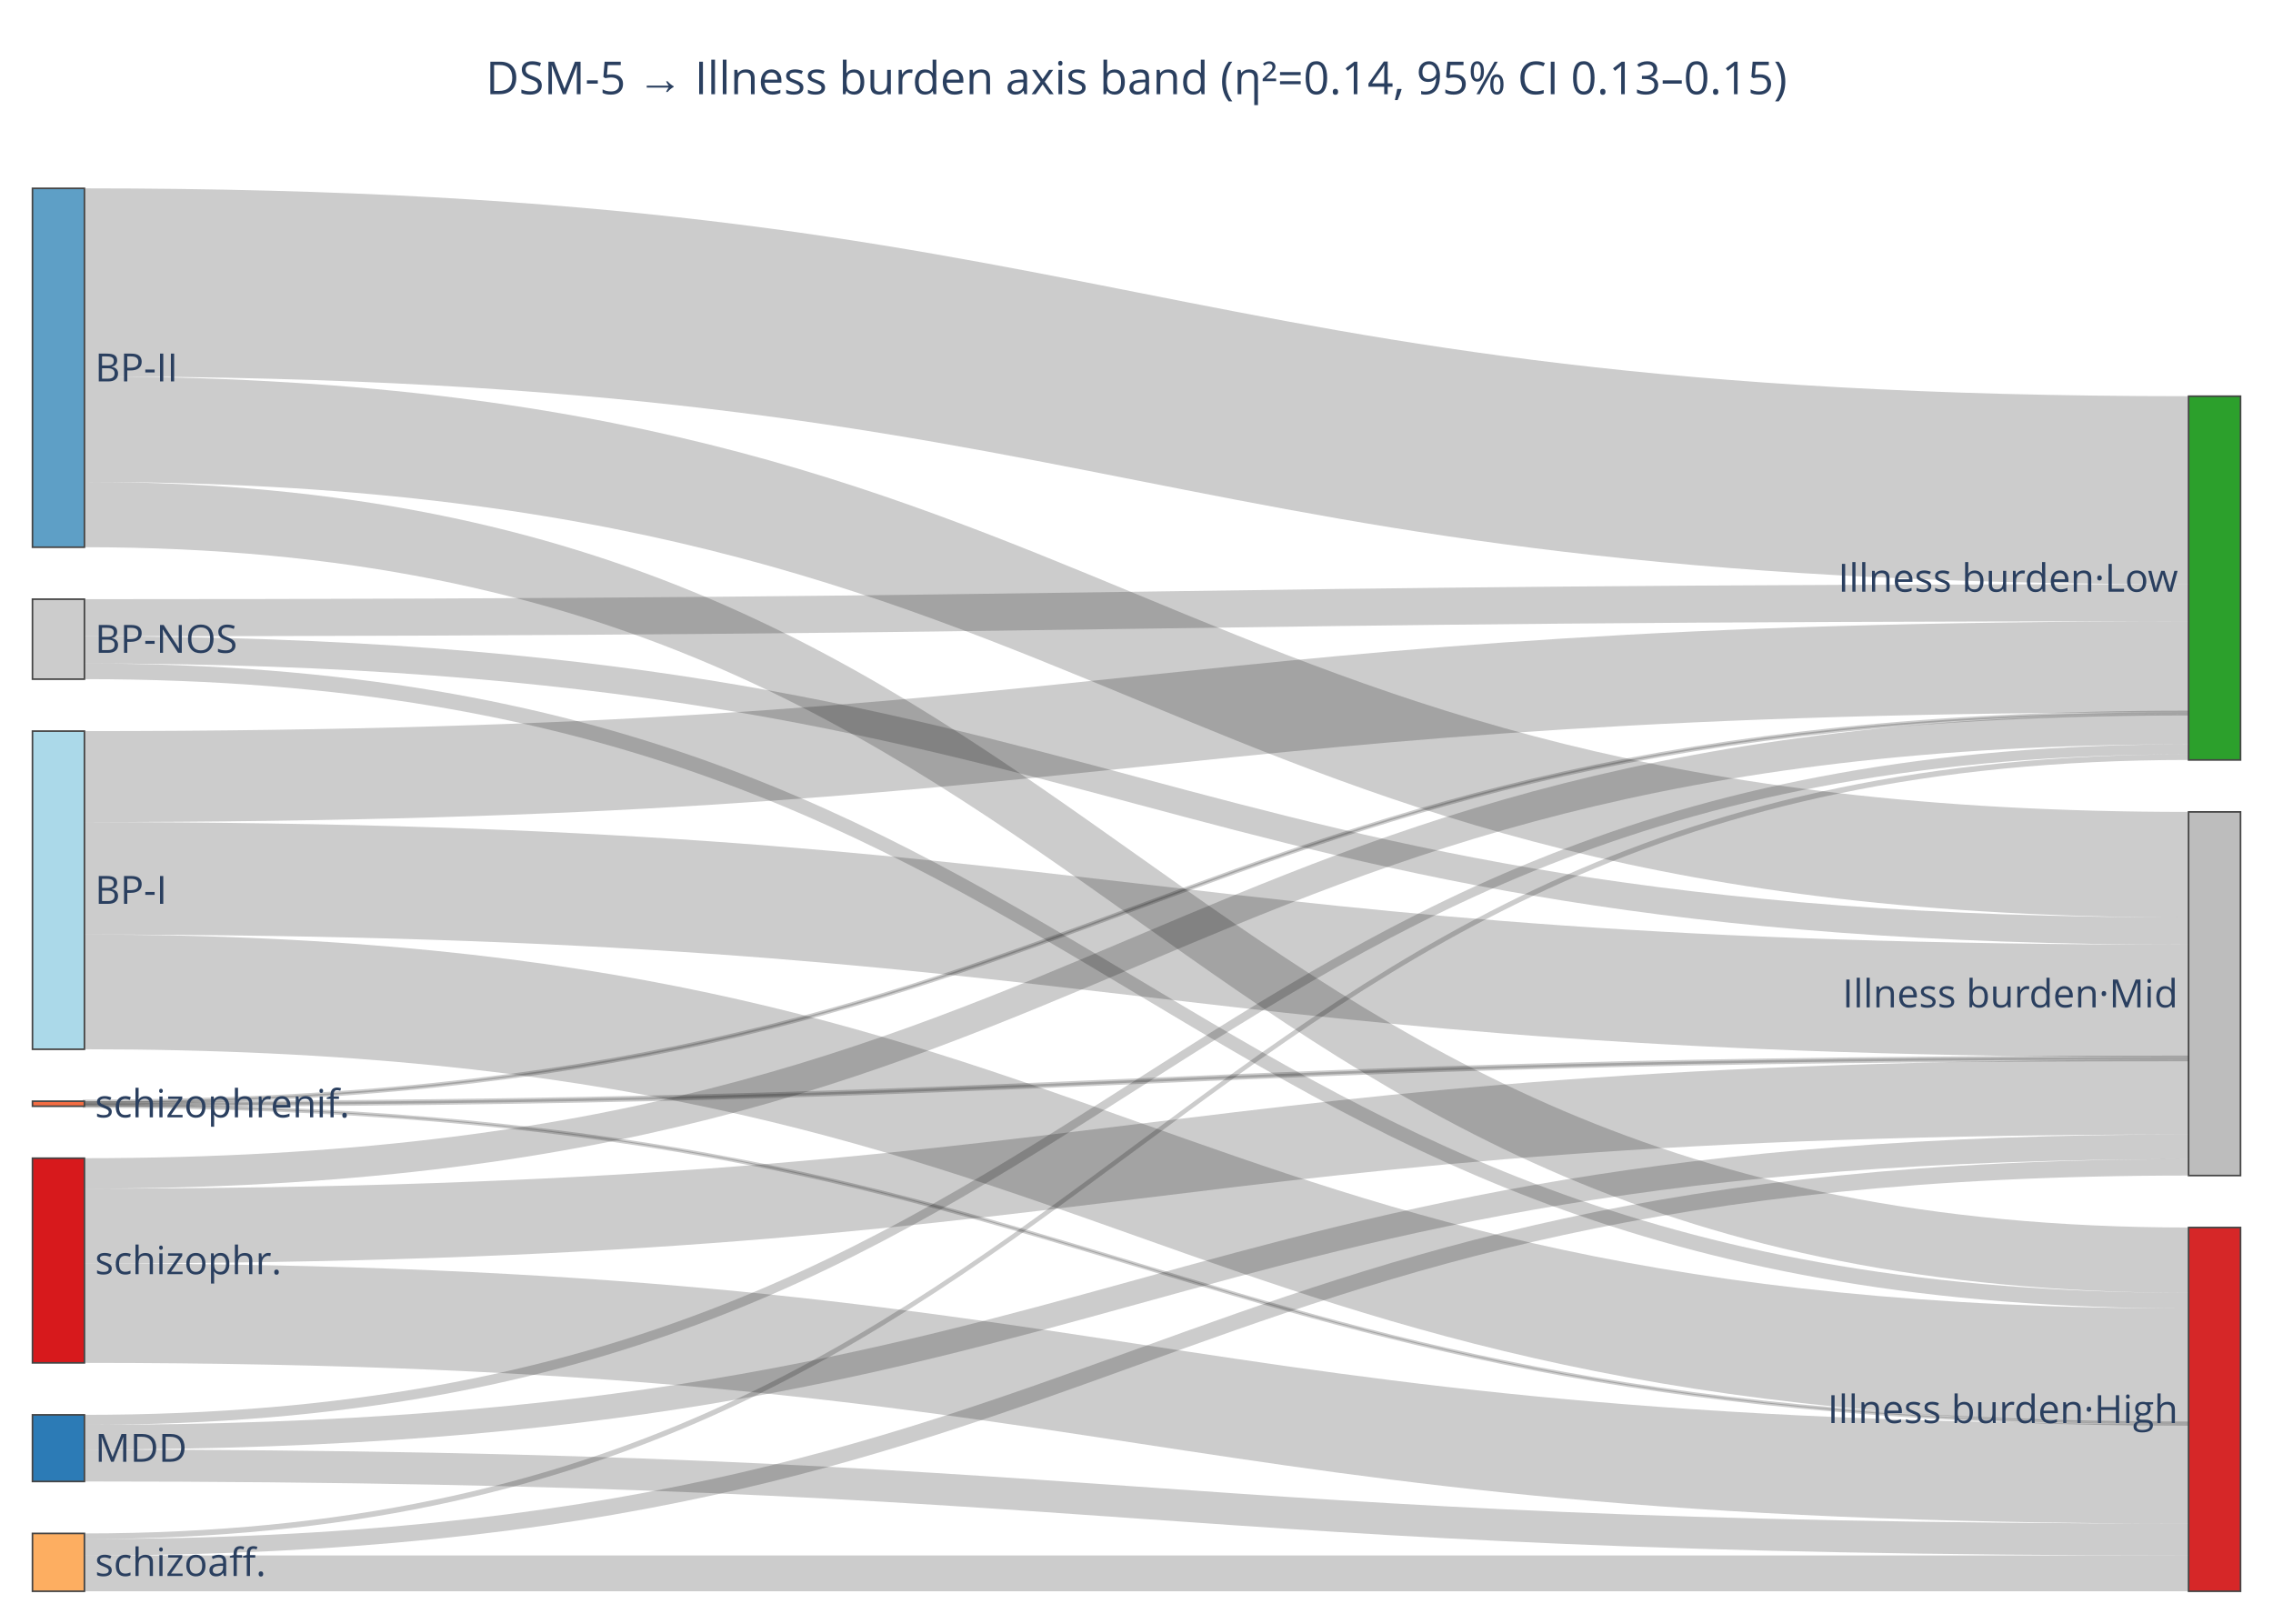
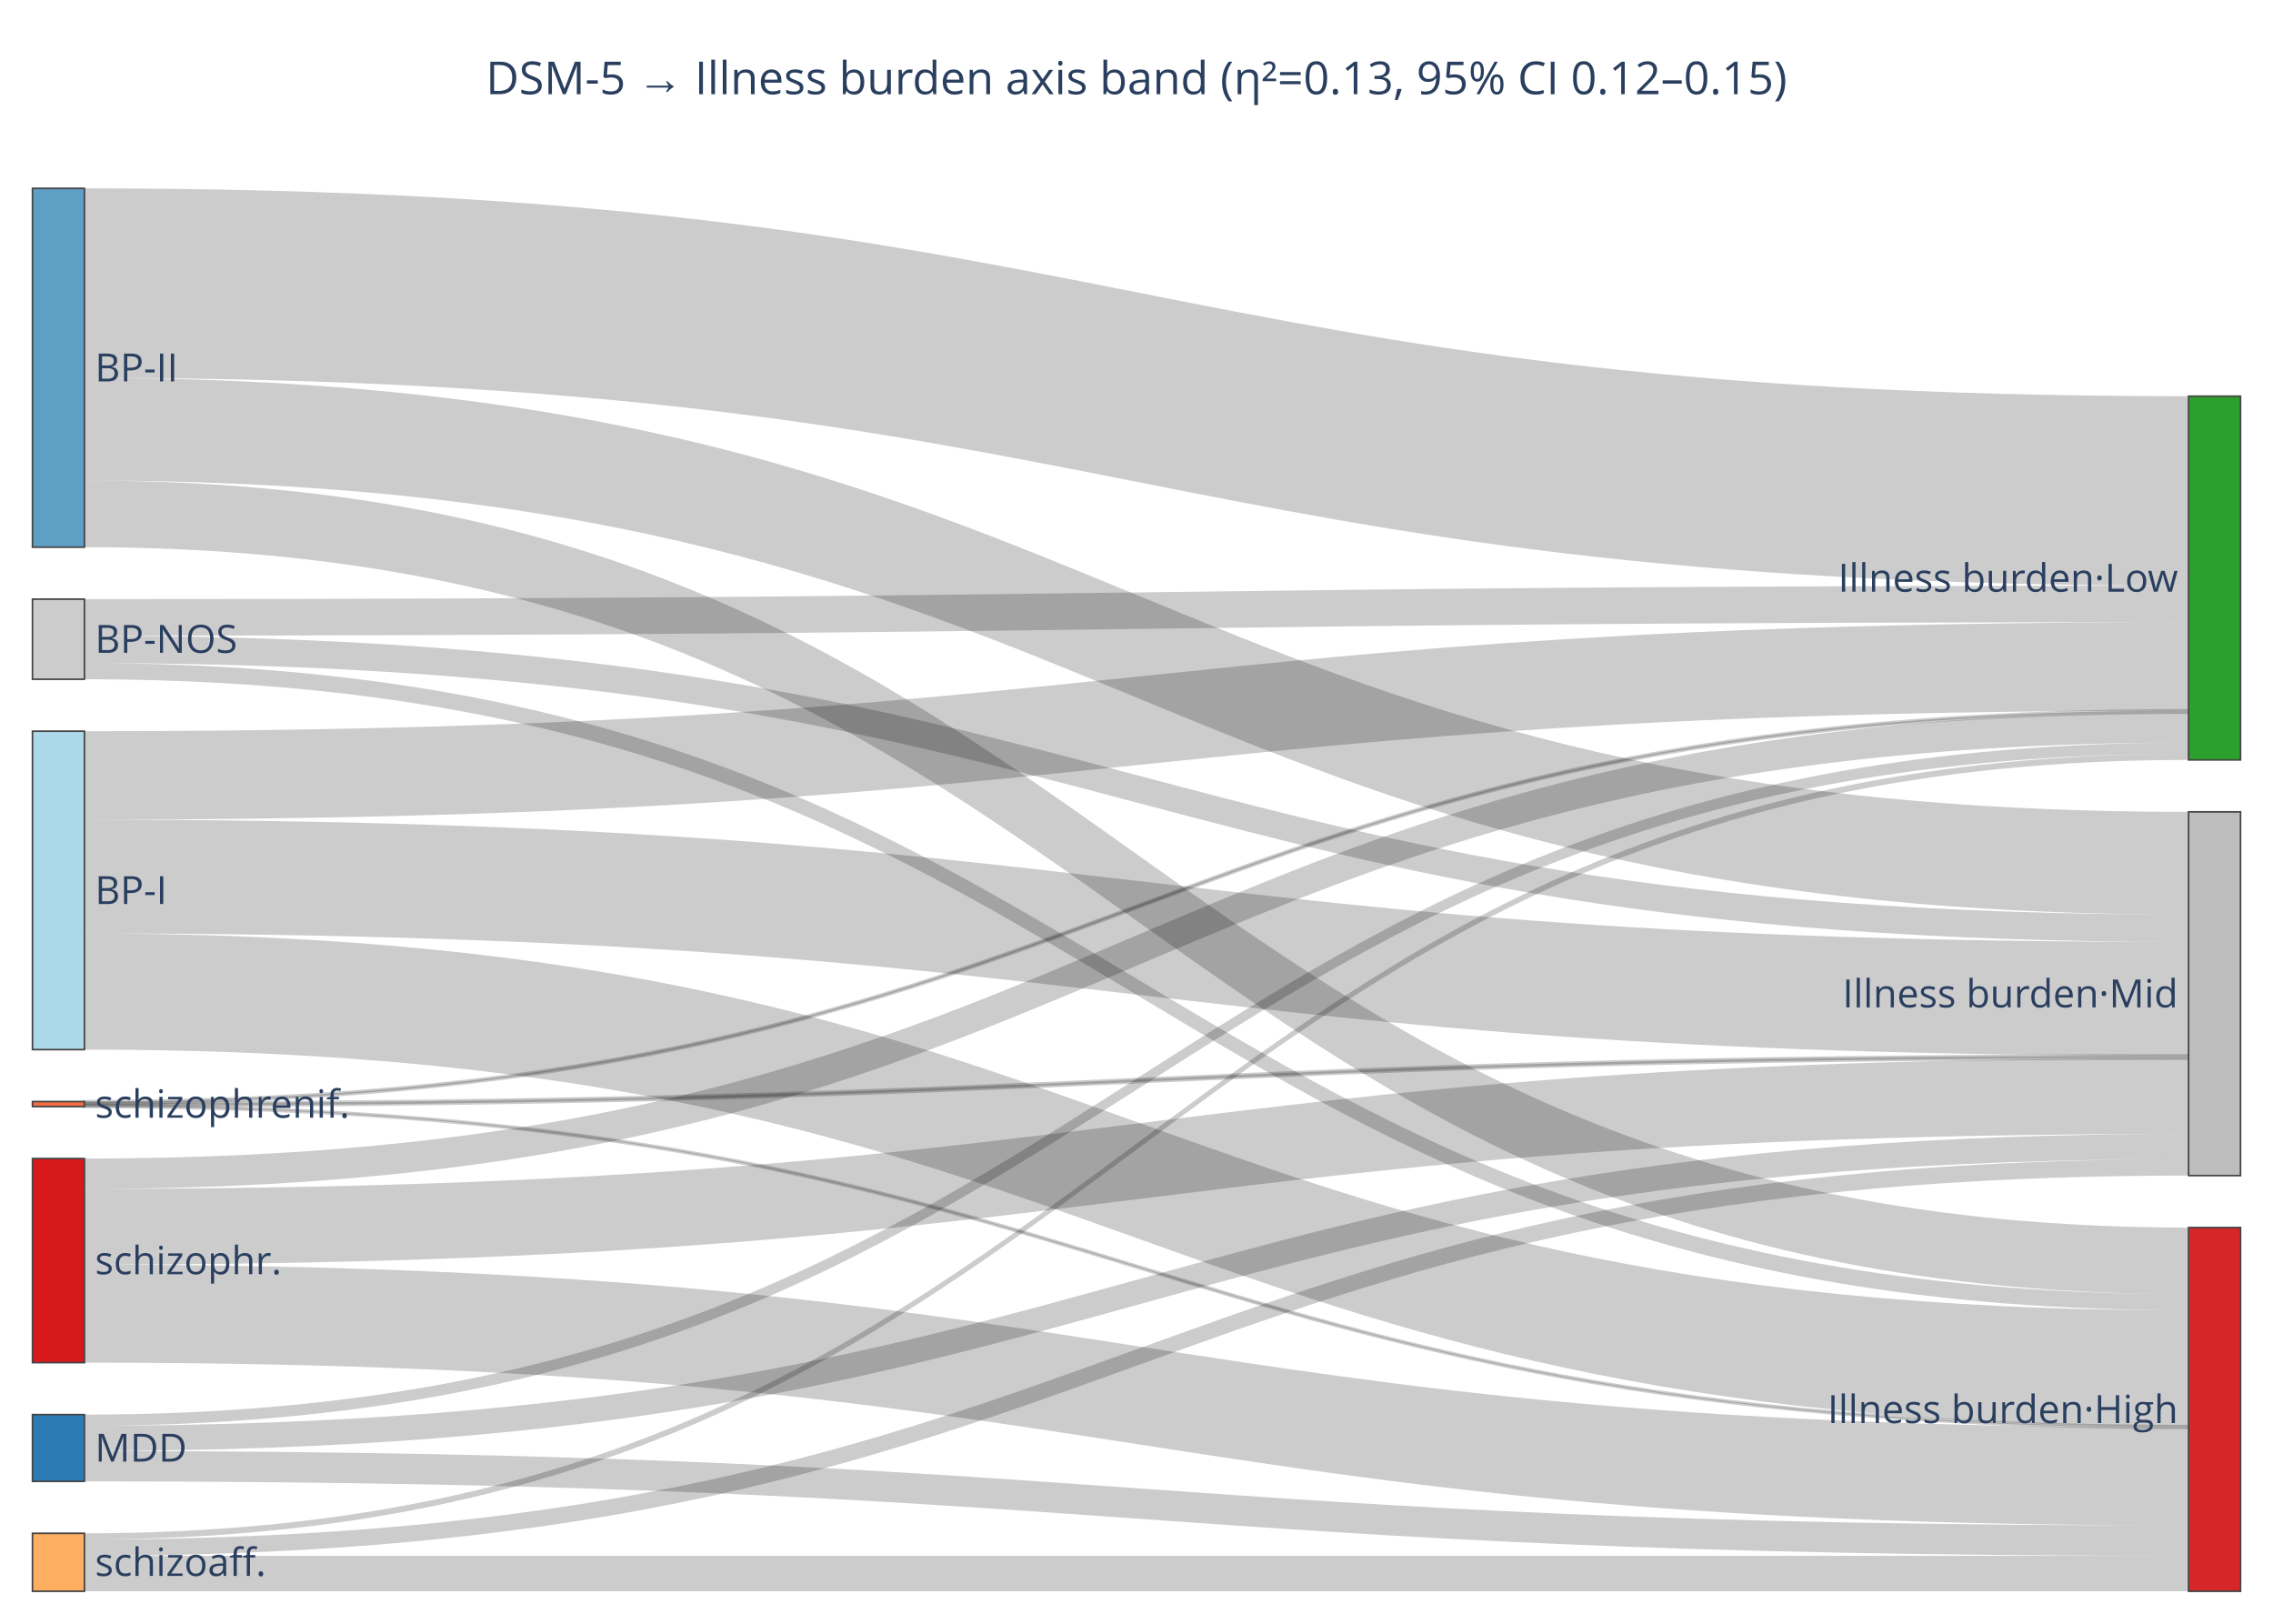
<svg xmlns="http://www.w3.org/2000/svg" class="main-svg" width="1400" height="1000" style="" viewBox="0 0 700 500">
  <rect x="0" y="0" width="700" height="500" style="fill: rgb(255, 255, 255); fill-opacity: 1;" />
-   <defs id="defs-9c1d40">
+   <defs id="defs-5af047">
    <g class="clips" />
    <g class="gradients" />
    <g class="patterns" />
  </defs>
  <g class="bglayer" />
  <g class="layer-below">
    <g class="imagelayer" />
    <g class="shapelayer" />
  </g>
  <g class="cartesianlayer" />
  <g class="polarlayer" />
  <g class="smithlayer" />
  <g class="ternarylayer" />
  <g class="geolayer" />
  <g class="funnelarealayer" />
  <g class="pielayer" />
  <g class="iciclelayer" />
  <g class="treemaplayer" />
  <g class="sunburstlayer" />
  <g class="glimages" />
  <g class="sankey" transform="translate(10,58)matrix(1 0 0 1 0 0)" style="box-sizing: content-box; position: absolute; left: 0px; shape-rendering: geometricprecision; pointer-events: none;">
    <g class="sankey-links" style="fill: none;">
-       <path class="sankey-link" d="M16,377.671C340,377.671 340,171.193 664,171.193L664,174.281C340,174.281 340,380.758 16,380.758Z" style="stroke: rgb(68, 68, 68); stroke-opacity: 1; fill: rgb(0, 0, 0); fill-opacity: 0.2; stroke-width: 0; opacity: 1;" />
-       <path class="sankey-link" d="M16,380.758C340,380.758 340,291.337 664,291.337L664,298.942C340,298.942 340,388.364 16,388.364Z" style="stroke: rgb(68, 68, 68); stroke-opacity: 1; fill: rgb(0, 0, 0); fill-opacity: 0.2; stroke-width: 0; opacity: 1;" />
-       <path class="sankey-link" d="M16,388.364C340,388.364 340,411.141 664,411.141L664,420.968C340,420.968 340,398.191 16,398.191Z" style="stroke: rgb(68, 68, 68); stroke-opacity: 1; fill: rgb(0, 0, 0); fill-opacity: 0.2; stroke-width: 0; opacity: 1;" />
-       <path class="sankey-link" d="M16,-4.547473508864641e-13C340,-4.547473508864641e-13 340,64 664,64L664,121.908C340,121.908 340,57.908 16,57.908Z" style="stroke: rgb(68, 68, 68); stroke-opacity: 1; fill: rgb(0, 0, 0); fill-opacity: 0.2; stroke-width: 0; opacity: 1;" />
-       <path class="sankey-link" d="M16,57.908C340,57.908 340,192.013 664,192.013L664,224.506C340,224.506 340,90.401 16,90.401Z" style="stroke: rgb(68, 68, 68); stroke-opacity: 1; fill: rgb(0, 0, 0); fill-opacity: 0.2; stroke-width: 0; opacity: 1;" />
-       <path class="sankey-link" d="M16,90.401C340,90.401 340,319.987 664,319.987L664,340.093C340,340.093 340,110.506 16,110.506Z" style="stroke: rgb(68, 68, 68); stroke-opacity: 1; fill: rgb(0, 0, 0); fill-opacity: 0.2; stroke-width: 0; opacity: 1;" />
-       <path class="sankey-link" d="M16,167.13C340,167.13 340,133.316 664,133.316L664,161.329C340,161.329 340,195.143 16,195.143Z" style="stroke: rgb(68, 68, 68); stroke-opacity: 1; fill: rgb(0, 0, 0); fill-opacity: 0.2; stroke-width: 0; opacity: 1;" />
-       <path class="sankey-link" d="M16,195.143C340,195.143 340,232.902 664,232.902L664,267.541C340,267.541 340,229.782 16,229.782Z" style="stroke: rgb(68, 68, 68); stroke-opacity: 1; fill: rgb(0, 0, 0); fill-opacity: 0.2; stroke-width: 0; opacity: 1;" />
-       <path class="sankey-link" d="M16,229.782C340,229.782 340,344.913 664,344.913L664,380.229C340,380.229 340,265.099 16,265.099Z" style="stroke: rgb(68, 68, 68); stroke-opacity: 1; fill: rgb(0, 0, 0); fill-opacity: 0.2; stroke-width: 0; opacity: 1;" />
-       <path class="sankey-link" d="M16,126.506C340,126.506 340,121.908 664,121.908L664,133.316C340,133.316 340,137.915 16,137.915Z" style="stroke: rgb(68, 68, 68); stroke-opacity: 1; fill: rgb(0, 0, 0); fill-opacity: 0.2; stroke-width: 0; opacity: 1;" />
-       <path class="sankey-link" d="M16,137.915C340,137.915 340,224.506 664,224.506L664,232.902C340,232.902 340,146.311 16,146.311Z" style="stroke: rgb(68, 68, 68); stroke-opacity: 1; fill: rgb(0, 0, 0); fill-opacity: 0.2; stroke-width: 0; opacity: 1;" />
-       <path class="sankey-link" d="M16,146.311C340,146.311 340,340.093 664,340.093L664,344.913C340,344.913 340,151.13 16,151.13Z" style="stroke: rgb(68, 68, 68); stroke-opacity: 1; fill: rgb(0, 0, 0); fill-opacity: 0.2; stroke-width: 0; opacity: 1;" />
-       <path class="sankey-link" d="M16,414.191C340,414.191 340,174.281 664,174.281L664,176.013C340,176.013 340,415.923 16,415.923Z" style="stroke: rgb(68, 68, 68); stroke-opacity: 1; fill: rgb(0, 0, 0); fill-opacity: 0.2; stroke-width: 0; opacity: 1;" />
-       <path class="sankey-link" d="M16,415.923C340,415.923 340,298.942 664,298.942L664,303.987C340,303.987 340,420.968 16,420.968Z" style="stroke: rgb(68, 68, 68); stroke-opacity: 1; fill: rgb(0, 0, 0); fill-opacity: 0.2; stroke-width: 0; opacity: 1;" />
-       <path class="sankey-link" d="M16,420.968C340,420.968 340,420.968 664,420.968L664,432C340,432 340,432 16,432Z" style="stroke: rgb(68, 68, 68); stroke-opacity: 1; fill: rgb(0, 0, 0); fill-opacity: 0.2; stroke-width: 0; opacity: 1;" />
-       <path class="sankey-link" d="M16,281.099C340,281.099 340,161.329 664,161.329L664,161.818C340,161.818 340,281.589 16,281.589Z" style="stroke: rgb(0, 0, 0); stroke-opacity: 0.2; fill: rgb(0, 0, 0); fill-opacity: 0.2; stroke-width: 1; opacity: 1;" />
-       <path class="sankey-link" d="M16,281.589C340,281.589 340,267.541 664,267.541L664,268.294C340,268.294 340,282.342 16,282.342Z" style="stroke: rgb(0, 0, 0); stroke-opacity: 0.2; fill: rgb(0, 0, 0); fill-opacity: 0.2; stroke-width: 1; opacity: 1;" />
-       <path class="sankey-link" d="M16,282.342C340,282.342 340,380.229 664,380.229L664,380.531C340,380.531 340,282.643 16,282.643Z" style="stroke: rgb(0, 0, 0); stroke-opacity: 0.2; fill: rgb(0, 0, 0); fill-opacity: 0.2; stroke-width: 1; opacity: 1;" />
-       <path class="sankey-link" d="M16,298.643C340,298.643 340,161.818 664,161.818L664,171.193C340,171.193 340,308.018 16,308.018Z" style="stroke: rgb(68, 68, 68); stroke-opacity: 1; fill: rgb(0, 0, 0); fill-opacity: 0.2; stroke-width: 0; opacity: 1;" />
-       <path class="sankey-link" d="M16,308.018C340,308.018 340,268.294 664,268.294L664,291.337C340,291.337 340,331.061 16,331.061Z" style="stroke: rgb(68, 68, 68); stroke-opacity: 1; fill: rgb(0, 0, 0); fill-opacity: 0.2; stroke-width: 0; opacity: 1;" />
-       <path class="sankey-link" d="M16,331.061C340,331.061 340,380.531 664,380.531L664,411.141C340,411.141 340,361.671 16,361.671Z" style="stroke: rgb(68, 68, 68); stroke-opacity: 1; fill: rgb(0, 0, 0); fill-opacity: 0.2; stroke-width: 0; opacity: 1;" />
+       <path class="sankey-link" d="M16,377.598C340,377.598 340,170.681 664,170.681L664,174.114C340,174.114 340,381.031 16,381.031Z" style="stroke: rgb(68, 68, 68); stroke-opacity: 1; fill: rgb(0, 0, 0); fill-opacity: 0.2; stroke-width: 0; opacity: 1;" />
+       <path class="sankey-link" d="M16,381.031C340,381.031 340,291.174 664,291.174L664,298.945C340,298.945 340,388.802 16,388.802Z" style="stroke: rgb(68, 68, 68); stroke-opacity: 1; fill: rgb(0, 0, 0); fill-opacity: 0.2; stroke-width: 0; opacity: 1;" />
+       <path class="sankey-link" d="M16,388.802C340,388.802 340,411.743 664,411.743L664,421.098C340,421.098 340,398.157 16,398.157Z" style="stroke: rgb(68, 68, 68); stroke-opacity: 1; fill: rgb(0, 0, 0); fill-opacity: 0.2; stroke-width: 0; opacity: 1;" />
+       <path class="sankey-link" d="M16,-3.410605131648481e-13C340,-3.410605131648481e-13 340,64 664,64L664,122.358C340,122.358 340,58.358 16,58.358Z" style="stroke: rgb(68, 68, 68); stroke-opacity: 1; fill: rgb(0, 0, 0); fill-opacity: 0.2; stroke-width: 0; opacity: 1;" />
+       <path class="sankey-link" d="M16,58.358C340,58.358 340,192 664,192L664,223.612C340,223.612 340,89.97 16,89.97Z" style="stroke: rgb(68, 68, 68); stroke-opacity: 1; fill: rgb(0, 0, 0); fill-opacity: 0.2; stroke-width: 0; opacity: 1;" />
+       <path class="sankey-link" d="M16,89.97C340,89.97 340,320 664,320L664,340.521C340,340.521 340,110.491 16,110.491Z" style="stroke: rgb(68, 68, 68); stroke-opacity: 1; fill: rgb(0, 0, 0); fill-opacity: 0.2; stroke-width: 0; opacity: 1;" />
+       <path class="sankey-link" d="M16,167.162C340,167.162 340,133.599 664,133.599L664,160.835C340,160.835 340,194.398 16,194.398Z" style="stroke: rgb(68, 68, 68); stroke-opacity: 1; fill: rgb(0, 0, 0); fill-opacity: 0.2; stroke-width: 0; opacity: 1;" />
+       <path class="sankey-link" d="M16,194.398C340,194.398 340,232.062 664,232.062L664,267.107C340,267.107 340,229.443 16,229.443Z" style="stroke: rgb(68, 68, 68); stroke-opacity: 1; fill: rgb(0, 0, 0); fill-opacity: 0.2; stroke-width: 0; opacity: 1;" />
+       <path class="sankey-link" d="M16,229.443C340,229.443 340,345.501 664,345.501L664,381.262C340,381.262 340,265.204 16,265.204Z" style="stroke: rgb(68, 68, 68); stroke-opacity: 1; fill: rgb(0, 0, 0); fill-opacity: 0.2; stroke-width: 0; opacity: 1;" />
+       <path class="sankey-link" d="M16,126.491C340,126.491 340,122.358 664,122.358L664,133.599C340,133.599 340,137.733 16,137.733Z" style="stroke: rgb(68, 68, 68); stroke-opacity: 1; fill: rgb(0, 0, 0); fill-opacity: 0.2; stroke-width: 0; opacity: 1;" />
+       <path class="sankey-link" d="M16,137.733C340,137.733 340,223.612 664,223.612L664,232.062C340,232.062 340,146.183 16,146.183Z" style="stroke: rgb(68, 68, 68); stroke-opacity: 1; fill: rgb(0, 0, 0); fill-opacity: 0.2; stroke-width: 0; opacity: 1;" />
+       <path class="sankey-link" d="M16,146.183C340,146.183 340,340.521 664,340.521L664,345.501C340,345.501 340,151.162 16,151.162Z" style="stroke: rgb(68, 68, 68); stroke-opacity: 1; fill: rgb(0, 0, 0); fill-opacity: 0.2; stroke-width: 0; opacity: 1;" />
+       <path class="sankey-link" d="M16,414.157C340,414.157 340,174.114 664,174.114L664,176C340,176 340,416.043 16,416.043Z" style="stroke: rgb(68, 68, 68); stroke-opacity: 1; fill: rgb(0, 0, 0); fill-opacity: 0.2; stroke-width: 0; opacity: 1;" />
+       <path class="sankey-link" d="M16,416.043C340,416.043 340,298.945 664,298.945L664,304C340,304 340,421.098 16,421.098Z" style="stroke: rgb(68, 68, 68); stroke-opacity: 1; fill: rgb(0, 0, 0); fill-opacity: 0.2; stroke-width: 0; opacity: 1;" />
+       <path class="sankey-link" d="M16,421.098C340,421.098 340,421.098 664,421.098L664,432C340,432 340,432 16,432Z" style="stroke: rgb(68, 68, 68); stroke-opacity: 1; fill: rgb(0, 0, 0); fill-opacity: 0.2; stroke-width: 0; opacity: 1;" />
+       <path class="sankey-link" d="M16,281.204C340,281.204 340,160.835 664,160.835L664,161.326C340,161.326 340,281.695 16,281.695Z" style="stroke: rgb(0, 0, 0); stroke-opacity: 0.2; fill: rgb(0, 0, 0); fill-opacity: 0.2; stroke-width: 1; opacity: 1;" />
+       <path class="sankey-link" d="M16,281.695C340,281.695 340,267.107 664,267.107L664,267.861C340,267.861 340,282.449 16,282.449Z" style="stroke: rgb(0, 0, 0); stroke-opacity: 0.2; fill: rgb(0, 0, 0); fill-opacity: 0.2; stroke-width: 1; opacity: 1;" />
+       <path class="sankey-link" d="M16,282.449C340,282.449 340,381.262 664,381.262L664,381.564C340,381.564 340,282.751 16,282.751Z" style="stroke: rgb(0, 0, 0); stroke-opacity: 0.2; fill: rgb(0, 0, 0); fill-opacity: 0.2; stroke-width: 1; opacity: 1;" />
+       <path class="sankey-link" d="M16,298.751C340,298.751 340,161.326 664,161.326L664,170.681C340,170.681 340,308.106 16,308.106Z" style="stroke: rgb(68, 68, 68); stroke-opacity: 1; fill: rgb(0, 0, 0); fill-opacity: 0.2; stroke-width: 0; opacity: 1;" />
+       <path class="sankey-link" d="M16,308.106C340,308.106 340,267.861 664,267.861L664,291.174C340,291.174 340,331.419 16,331.419Z" style="stroke: rgb(68, 68, 68); stroke-opacity: 1; fill: rgb(0, 0, 0); fill-opacity: 0.2; stroke-width: 0; opacity: 1;" />
+       <path class="sankey-link" d="M16,331.419C340,331.419 340,381.564 664,381.564L664,411.743C340,411.743 340,361.598 16,361.598Z" style="stroke: rgb(68, 68, 68); stroke-opacity: 1; fill: rgb(0, 0, 0); fill-opacity: 0.2; stroke-width: 0; opacity: 1;" />
    </g>
    <g class="sankey-node-set" style="cursor: move;">
-       <g class="sankey-node" transform="translate(0.000,377.671)" style="opacity: 1;">
-         <rect class="node-rect" width="16" height="20.52" style="stroke-width: 0.5; stroke: rgb(68, 68, 68); stroke-opacity: 1; fill: rgb(44, 123, 182); fill-opacity: 1;" />
-         <text class="node-label" data-notex="1" x="0" y="0" text-anchor="start" transform="translate(19.25,14.45997)" style="cursor: default; font-family: 'Open Sans', verdana, arial, sans-serif; font-size: 12px; fill: rgb(42, 63, 95); fill-opacity: 1; text-shadow: rgb(255, 255, 255) 1px 1px 1px, rgb(255, 255, 255) -1px -1px 1px, rgb(255, 255, 255) 1px -1px 1px, rgb(255, 255, 255) -1px 1px 1px; white-space: pre;">MDD</text>
+       <g class="sankey-node" transform="translate(0.000,377.598)" style="opacity: 1;">
+         <rect class="node-rect" width="16" height="20.559" style="stroke-width: 0.5; stroke: rgb(68, 68, 68); stroke-opacity: 1; fill: rgb(44, 123, 182); fill-opacity: 1;" />
+         <text class="node-label" data-notex="1" x="0" y="0" text-anchor="start" transform="translate(19.25,14.47956)" style="cursor: default; font-family: 'Open Sans', verdana, arial, sans-serif; font-size: 12px; fill: rgb(42, 63, 95); fill-opacity: 1; text-shadow: rgb(255, 255, 255) 1px 1px 1px, rgb(255, 255, 255) -1px -1px 1px, rgb(255, 255, 255) 1px -1px 1px, rgb(255, 255, 255) -1px 1px 1px; white-space: pre;">MDD</text>
      </g>
      <g class="sankey-node" transform="translate(0.000,-0.000)" style="opacity: 1;">
-         <rect class="node-rect" width="16" height="110.506" style="stroke-width: 0.5; stroke: rgb(68, 68, 68); stroke-opacity: 1; fill: rgb(94, 159, 198); fill-opacity: 1;" />
-         <text class="node-label" data-notex="1" x="0" y="0" text-anchor="start" transform="translate(19.25,59.45325)" style="cursor: default; font-family: 'Open Sans', verdana, arial, sans-serif; font-size: 12px; fill: rgb(42, 63, 95); fill-opacity: 1; text-shadow: rgb(255, 255, 255) 1px 1px 1px, rgb(255, 255, 255) -1px -1px 1px, rgb(255, 255, 255) 1px -1px 1px, rgb(255, 255, 255) -1px 1px 1px; white-space: pre;">BP-II</text>
+         <rect class="node-rect" width="16" height="110.491" style="stroke-width: 0.5; stroke: rgb(68, 68, 68); stroke-opacity: 1; fill: rgb(94, 159, 198); fill-opacity: 1;" />
+         <text class="node-label" data-notex="1" x="0" y="0" text-anchor="start" transform="translate(19.25,59.44554)" style="cursor: default; font-family: 'Open Sans', verdana, arial, sans-serif; font-size: 12px; fill: rgb(42, 63, 95); fill-opacity: 1; text-shadow: rgb(255, 255, 255) 1px 1px 1px, rgb(255, 255, 255) -1px -1px 1px, rgb(255, 255, 255) 1px -1px 1px, rgb(255, 255, 255) -1px 1px 1px; white-space: pre;">BP-II</text>
      </g>
-       <g class="sankey-node" transform="translate(0.000,167.130)" style="opacity: 1;">
-         <rect class="node-rect" width="16" height="97.969" style="stroke-width: 0.5; stroke: rgb(68, 68, 68); stroke-opacity: 1; fill: rgb(171, 217, 233); fill-opacity: 1;" />
-         <text class="node-label" data-notex="1" x="0" y="0" text-anchor="start" transform="translate(19.25,53.18431)" style="cursor: default; font-family: 'Open Sans', verdana, arial, sans-serif; font-size: 12px; fill: rgb(42, 63, 95); fill-opacity: 1; text-shadow: rgb(255, 255, 255) 1px 1px 1px, rgb(255, 255, 255) -1px -1px 1px, rgb(255, 255, 255) 1px -1px 1px, rgb(255, 255, 255) -1px 1px 1px; white-space: pre;">BP-I</text>
+       <g class="sankey-node" transform="translate(0.000,167.162)" style="opacity: 1;">
+         <rect class="node-rect" width="16" height="98.042" style="stroke-width: 0.5; stroke: rgb(68, 68, 68); stroke-opacity: 1; fill: rgb(171, 217, 233); fill-opacity: 1;" />
+         <text class="node-label" data-notex="1" x="0" y="0" text-anchor="start" transform="translate(19.25,53.22122)" style="cursor: default; font-family: 'Open Sans', verdana, arial, sans-serif; font-size: 12px; fill: rgb(42, 63, 95); fill-opacity: 1; text-shadow: rgb(255, 255, 255) 1px 1px 1px, rgb(255, 255, 255) -1px -1px 1px, rgb(255, 255, 255) 1px -1px 1px, rgb(255, 255, 255) -1px 1px 1px; white-space: pre;">BP-I</text>
      </g>
-       <g class="sankey-node" transform="translate(0.000,126.506)" style="opacity: 1;">
-         <rect class="node-rect" width="16" height="24.624" style="stroke-width: 0.5; stroke: rgb(68, 68, 68); stroke-opacity: 1; fill: rgb(204, 204, 204); fill-opacity: 1;" />
-         <text class="node-label" data-notex="1" x="0" y="0" text-anchor="start" transform="translate(19.25,16.51197)" style="cursor: default; font-family: 'Open Sans', verdana, arial, sans-serif; font-size: 12px; fill: rgb(42, 63, 95); fill-opacity: 1; text-shadow: rgb(255, 255, 255) 1px 1px 1px, rgb(255, 255, 255) -1px -1px 1px, rgb(255, 255, 255) 1px -1px 1px, rgb(255, 255, 255) -1px 1px 1px; white-space: pre;">BP-NOS</text>
+       <g class="sankey-node" transform="translate(0.000,126.491)" style="opacity: 1;">
+         <rect class="node-rect" width="16" height="24.671" style="stroke-width: 0.5; stroke: rgb(68, 68, 68); stroke-opacity: 1; fill: rgb(204, 204, 204); fill-opacity: 1;" />
+         <text class="node-label" data-notex="1" x="0" y="0" text-anchor="start" transform="translate(19.25,16.53547)" style="cursor: default; font-family: 'Open Sans', verdana, arial, sans-serif; font-size: 12px; fill: rgb(42, 63, 95); fill-opacity: 1; text-shadow: rgb(255, 255, 255) 1px 1px 1px, rgb(255, 255, 255) -1px -1px 1px, rgb(255, 255, 255) 1px -1px 1px, rgb(255, 255, 255) -1px 1px 1px; white-space: pre;">BP-NOS</text>
      </g>
-       <g class="sankey-node" transform="translate(0.000,414.191)" style="opacity: 1;">
-         <rect class="node-rect" width="16" height="17.809" style="stroke-width: 0.5; stroke: rgb(68, 68, 68); stroke-opacity: 1; fill: rgb(253, 174, 97); fill-opacity: 1;" />
-         <text class="node-label" data-notex="1" x="0" y="0" text-anchor="start" transform="translate(19.25,13.10453)" style="cursor: default; font-family: 'Open Sans', verdana, arial, sans-serif; font-size: 12px; fill: rgb(42, 63, 95); fill-opacity: 1; text-shadow: rgb(255, 255, 255) 1px 1px 1px, rgb(255, 255, 255) -1px -1px 1px, rgb(255, 255, 255) 1px -1px 1px, rgb(255, 255, 255) -1px 1px 1px; white-space: pre;">schizoaff.</text>
+       <g class="sankey-node" transform="translate(0.000,414.157)" style="opacity: 1;">
+         <rect class="node-rect" width="16" height="17.843" style="stroke-width: 0.5; stroke: rgb(68, 68, 68); stroke-opacity: 1; fill: rgb(253, 174, 97); fill-opacity: 1;" />
+         <text class="node-label" data-notex="1" x="0" y="0" text-anchor="start" transform="translate(19.25,13.12152)" style="cursor: default; font-family: 'Open Sans', verdana, arial, sans-serif; font-size: 12px; fill: rgb(42, 63, 95); fill-opacity: 1; text-shadow: rgb(255, 255, 255) 1px 1px 1px, rgb(255, 255, 255) -1px -1px 1px, rgb(255, 255, 255) 1px -1px 1px, rgb(255, 255, 255) -1px 1px 1px; white-space: pre;">schizoaff.</text>
      </g>
-       <g class="sankey-node" transform="translate(0.000,281.099)" style="opacity: 1;">
-         <rect class="node-rect" width="16" height="1.544" style="stroke-width: 0.5; stroke: rgb(68, 68, 68); stroke-opacity: 1; fill: rgb(244, 109, 67); fill-opacity: 1;" />
-         <text class="node-label" data-notex="1" x="0" y="0" text-anchor="start" transform="translate(19.25,4.971851)" style="cursor: default; font-family: 'Open Sans', verdana, arial, sans-serif; font-size: 12px; fill: rgb(42, 63, 95); fill-opacity: 1; text-shadow: rgb(255, 255, 255) 1px 1px 1px, rgb(255, 255, 255) -1px -1px 1px, rgb(255, 255, 255) 1px -1px 1px, rgb(255, 255, 255) -1px 1px 1px; white-space: pre;">schizophrenif.</text>
+       <g class="sankey-node" transform="translate(0.000,281.204)" style="opacity: 1;">
+         <rect class="node-rect" width="16" height="1.547" style="stroke-width: 0.5; stroke: rgb(68, 68, 68); stroke-opacity: 1; fill: rgb(244, 109, 67); fill-opacity: 1;" />
+         <text class="node-label" data-notex="1" x="0" y="0" text-anchor="start" transform="translate(19.25,4.973324)" style="cursor: default; font-family: 'Open Sans', verdana, arial, sans-serif; font-size: 12px; fill: rgb(42, 63, 95); fill-opacity: 1; text-shadow: rgb(255, 255, 255) 1px 1px 1px, rgb(255, 255, 255) -1px -1px 1px, rgb(255, 255, 255) 1px -1px 1px, rgb(255, 255, 255) -1px 1px 1px; white-space: pre;">schizophrenif.</text>
      </g>
-       <g class="sankey-node" transform="translate(0.000,298.643)" style="opacity: 1;">
-         <rect class="node-rect" width="16" height="63.028" style="stroke-width: 0.5; stroke: rgb(68, 68, 68); stroke-opacity: 1; fill: rgb(215, 25, 28); fill-opacity: 1;" />
-         <text class="node-label" data-notex="1" x="0" y="0" text-anchor="start" transform="translate(19.25,35.71412)" style="cursor: default; font-family: 'Open Sans', verdana, arial, sans-serif; font-size: 12px; fill: rgb(42, 63, 95); fill-opacity: 1; text-shadow: rgb(255, 255, 255) 1px 1px 1px, rgb(255, 255, 255) -1px -1px 1px, rgb(255, 255, 255) 1px -1px 1px, rgb(255, 255, 255) -1px 1px 1px; white-space: pre;">schizophr.</text>
+       <g class="sankey-node" transform="translate(0.000,298.751)" style="opacity: 1;">
+         <rect class="node-rect" width="16" height="62.847" style="stroke-width: 0.5; stroke: rgb(68, 68, 68); stroke-opacity: 1; fill: rgb(215, 25, 28); fill-opacity: 1;" />
+         <text class="node-label" data-notex="1" x="0" y="0" text-anchor="start" transform="translate(19.25,35.62337)" style="cursor: default; font-family: 'Open Sans', verdana, arial, sans-serif; font-size: 12px; fill: rgb(42, 63, 95); fill-opacity: 1; text-shadow: rgb(255, 255, 255) 1px 1px 1px, rgb(255, 255, 255) -1px -1px 1px, rgb(255, 255, 255) 1px -1px 1px, rgb(255, 255, 255) -1px 1px 1px; white-space: pre;">schizophr.</text>
      </g>
      <g class="sankey-node" transform="translate(664.000,64.000)" style="opacity: 1;">
-         <rect class="node-rect" width="16" height="112.013" style="stroke-width: 0.5; stroke: rgb(68, 68, 68); stroke-opacity: 1; fill: rgb(44, 160, 44); fill-opacity: 1;" />
-         <text class="node-label" data-notex="1" x="0" y="0" text-anchor="end" transform="translate(-3.25,60.20628)" style="cursor: default; font-family: 'Open Sans', verdana, arial, sans-serif; font-size: 12px; fill: rgb(42, 63, 95); fill-opacity: 1; text-shadow: rgb(255, 255, 255) 1px 1px 1px, rgb(255, 255, 255) -1px -1px 1px, rgb(255, 255, 255) 1px -1px 1px, rgb(255, 255, 255) -1px 1px 1px; white-space: pre;">Illness burden·Low</text>
+         <rect class="node-rect" width="16" height="112" style="stroke-width: 0.5; stroke: rgb(68, 68, 68); stroke-opacity: 1; fill: rgb(44, 160, 44); fill-opacity: 1;" />
+         <text class="node-label" data-notex="1" x="0" y="0" text-anchor="end" transform="translate(-3.25,60.2)" style="cursor: default; font-family: 'Open Sans', verdana, arial, sans-serif; font-size: 12px; fill: rgb(42, 63, 95); fill-opacity: 1; text-shadow: rgb(255, 255, 255) 1px 1px 1px, rgb(255, 255, 255) -1px -1px 1px, rgb(255, 255, 255) 1px -1px 1px, rgb(255, 255, 255) -1px 1px 1px; white-space: pre;">Illness burden·Low</text>
      </g>
-       <g class="sankey-node" transform="translate(664.000,192.013)" style="opacity: 1;">
-         <rect class="node-rect" width="16" height="111.975" style="stroke-width: 0.5; stroke: rgb(68, 68, 68); stroke-opacity: 1; fill: rgb(189, 189, 189); fill-opacity: 1;" />
-         <text class="node-label" data-notex="1" x="0" y="0" text-anchor="end" transform="translate(-3.25,60.18745)" style="cursor: default; font-family: 'Open Sans', verdana, arial, sans-serif; font-size: 12px; fill: rgb(42, 63, 95); fill-opacity: 1; text-shadow: rgb(255, 255, 255) 1px 1px 1px, rgb(255, 255, 255) -1px -1px 1px, rgb(255, 255, 255) 1px -1px 1px, rgb(255, 255, 255) -1px 1px 1px; white-space: pre;">Illness burden·Mid</text>
+       <g class="sankey-node" transform="translate(664.000,192.000)" style="opacity: 1;">
+         <rect class="node-rect" width="16" height="112" style="stroke-width: 0.5; stroke: rgb(68, 68, 68); stroke-opacity: 1; fill: rgb(189, 189, 189); fill-opacity: 1;" />
+         <text class="node-label" data-notex="1" x="0" y="0" text-anchor="end" transform="translate(-3.25,60.2)" style="cursor: default; font-family: 'Open Sans', verdana, arial, sans-serif; font-size: 12px; fill: rgb(42, 63, 95); fill-opacity: 1; text-shadow: rgb(255, 255, 255) 1px 1px 1px, rgb(255, 255, 255) -1px -1px 1px, rgb(255, 255, 255) 1px -1px 1px, rgb(255, 255, 255) -1px 1px 1px; white-space: pre;">Illness burden·Mid</text>
      </g>
-       <g class="sankey-node" transform="translate(664.000,319.987)" style="opacity: 1;">
-         <rect class="node-rect" width="16" height="112.013" style="stroke-width: 0.5; stroke: rgb(68, 68, 68); stroke-opacity: 1; fill: rgb(214, 39, 40); fill-opacity: 1;" />
-         <text class="node-label" data-notex="1" x="0" y="0" text-anchor="end" transform="translate(-3.25,60.20628)" style="cursor: default; font-family: 'Open Sans', verdana, arial, sans-serif; font-size: 12px; fill: rgb(42, 63, 95); fill-opacity: 1; text-shadow: rgb(255, 255, 255) 1px 1px 1px, rgb(255, 255, 255) -1px -1px 1px, rgb(255, 255, 255) 1px -1px 1px, rgb(255, 255, 255) -1px 1px 1px; white-space: pre;">Illness burden·High</text>
+       <g class="sankey-node" transform="translate(664.000,320.000)" style="opacity: 1;">
+         <rect class="node-rect" width="16" height="112" style="stroke-width: 0.5; stroke: rgb(68, 68, 68); stroke-opacity: 1; fill: rgb(214, 39, 40); fill-opacity: 1;" />
+         <text class="node-label" data-notex="1" x="0" y="0" text-anchor="end" transform="translate(-3.25,60.2)" style="cursor: default; font-family: 'Open Sans', verdana, arial, sans-serif; font-size: 12px; fill: rgb(42, 63, 95); fill-opacity: 1; text-shadow: rgb(255, 255, 255) 1px 1px 1px, rgb(255, 255, 255) -1px -1px 1px, rgb(255, 255, 255) 1px -1px 1px, rgb(255, 255, 255) -1px 1px 1px; white-space: pre;">Illness burden·High</text>
      </g>
    </g>
  </g>
-   <defs id="topdefs-9c1d40">
+   <defs id="topdefs-5af047">
    <g class="clips" />
  </defs>
  <g class="layer-above">
    <g class="imagelayer" />
    <g class="shapelayer" />
  </g>
  <g class="infolayer">
    <g class="g-gtitle">
-       <text class="gtitle" x="350" y="29" text-anchor="middle" dy="0em" style="opacity: 1; font-family: 'Open Sans', verdana, arial, sans-serif; font-size: 14px; fill: rgb(42, 63, 95); fill-opacity: 1; white-space: pre;">DSM-5 → Illness burden axis band  (η²=0.14, 95% CI 0.13–0.15)</text>
+       <text class="gtitle" x="350" y="29" text-anchor="middle" dy="0em" style="opacity: 1; font-family: 'Open Sans', verdana, arial, sans-serif; font-size: 14px; fill: rgb(42, 63, 95); fill-opacity: 1; white-space: pre;">DSM-5 → Illness burden axis band  (η²=0.13, 95% CI 0.12–0.15)</text>
    </g>
    <g class="first-render" />
  </g>
</svg>
